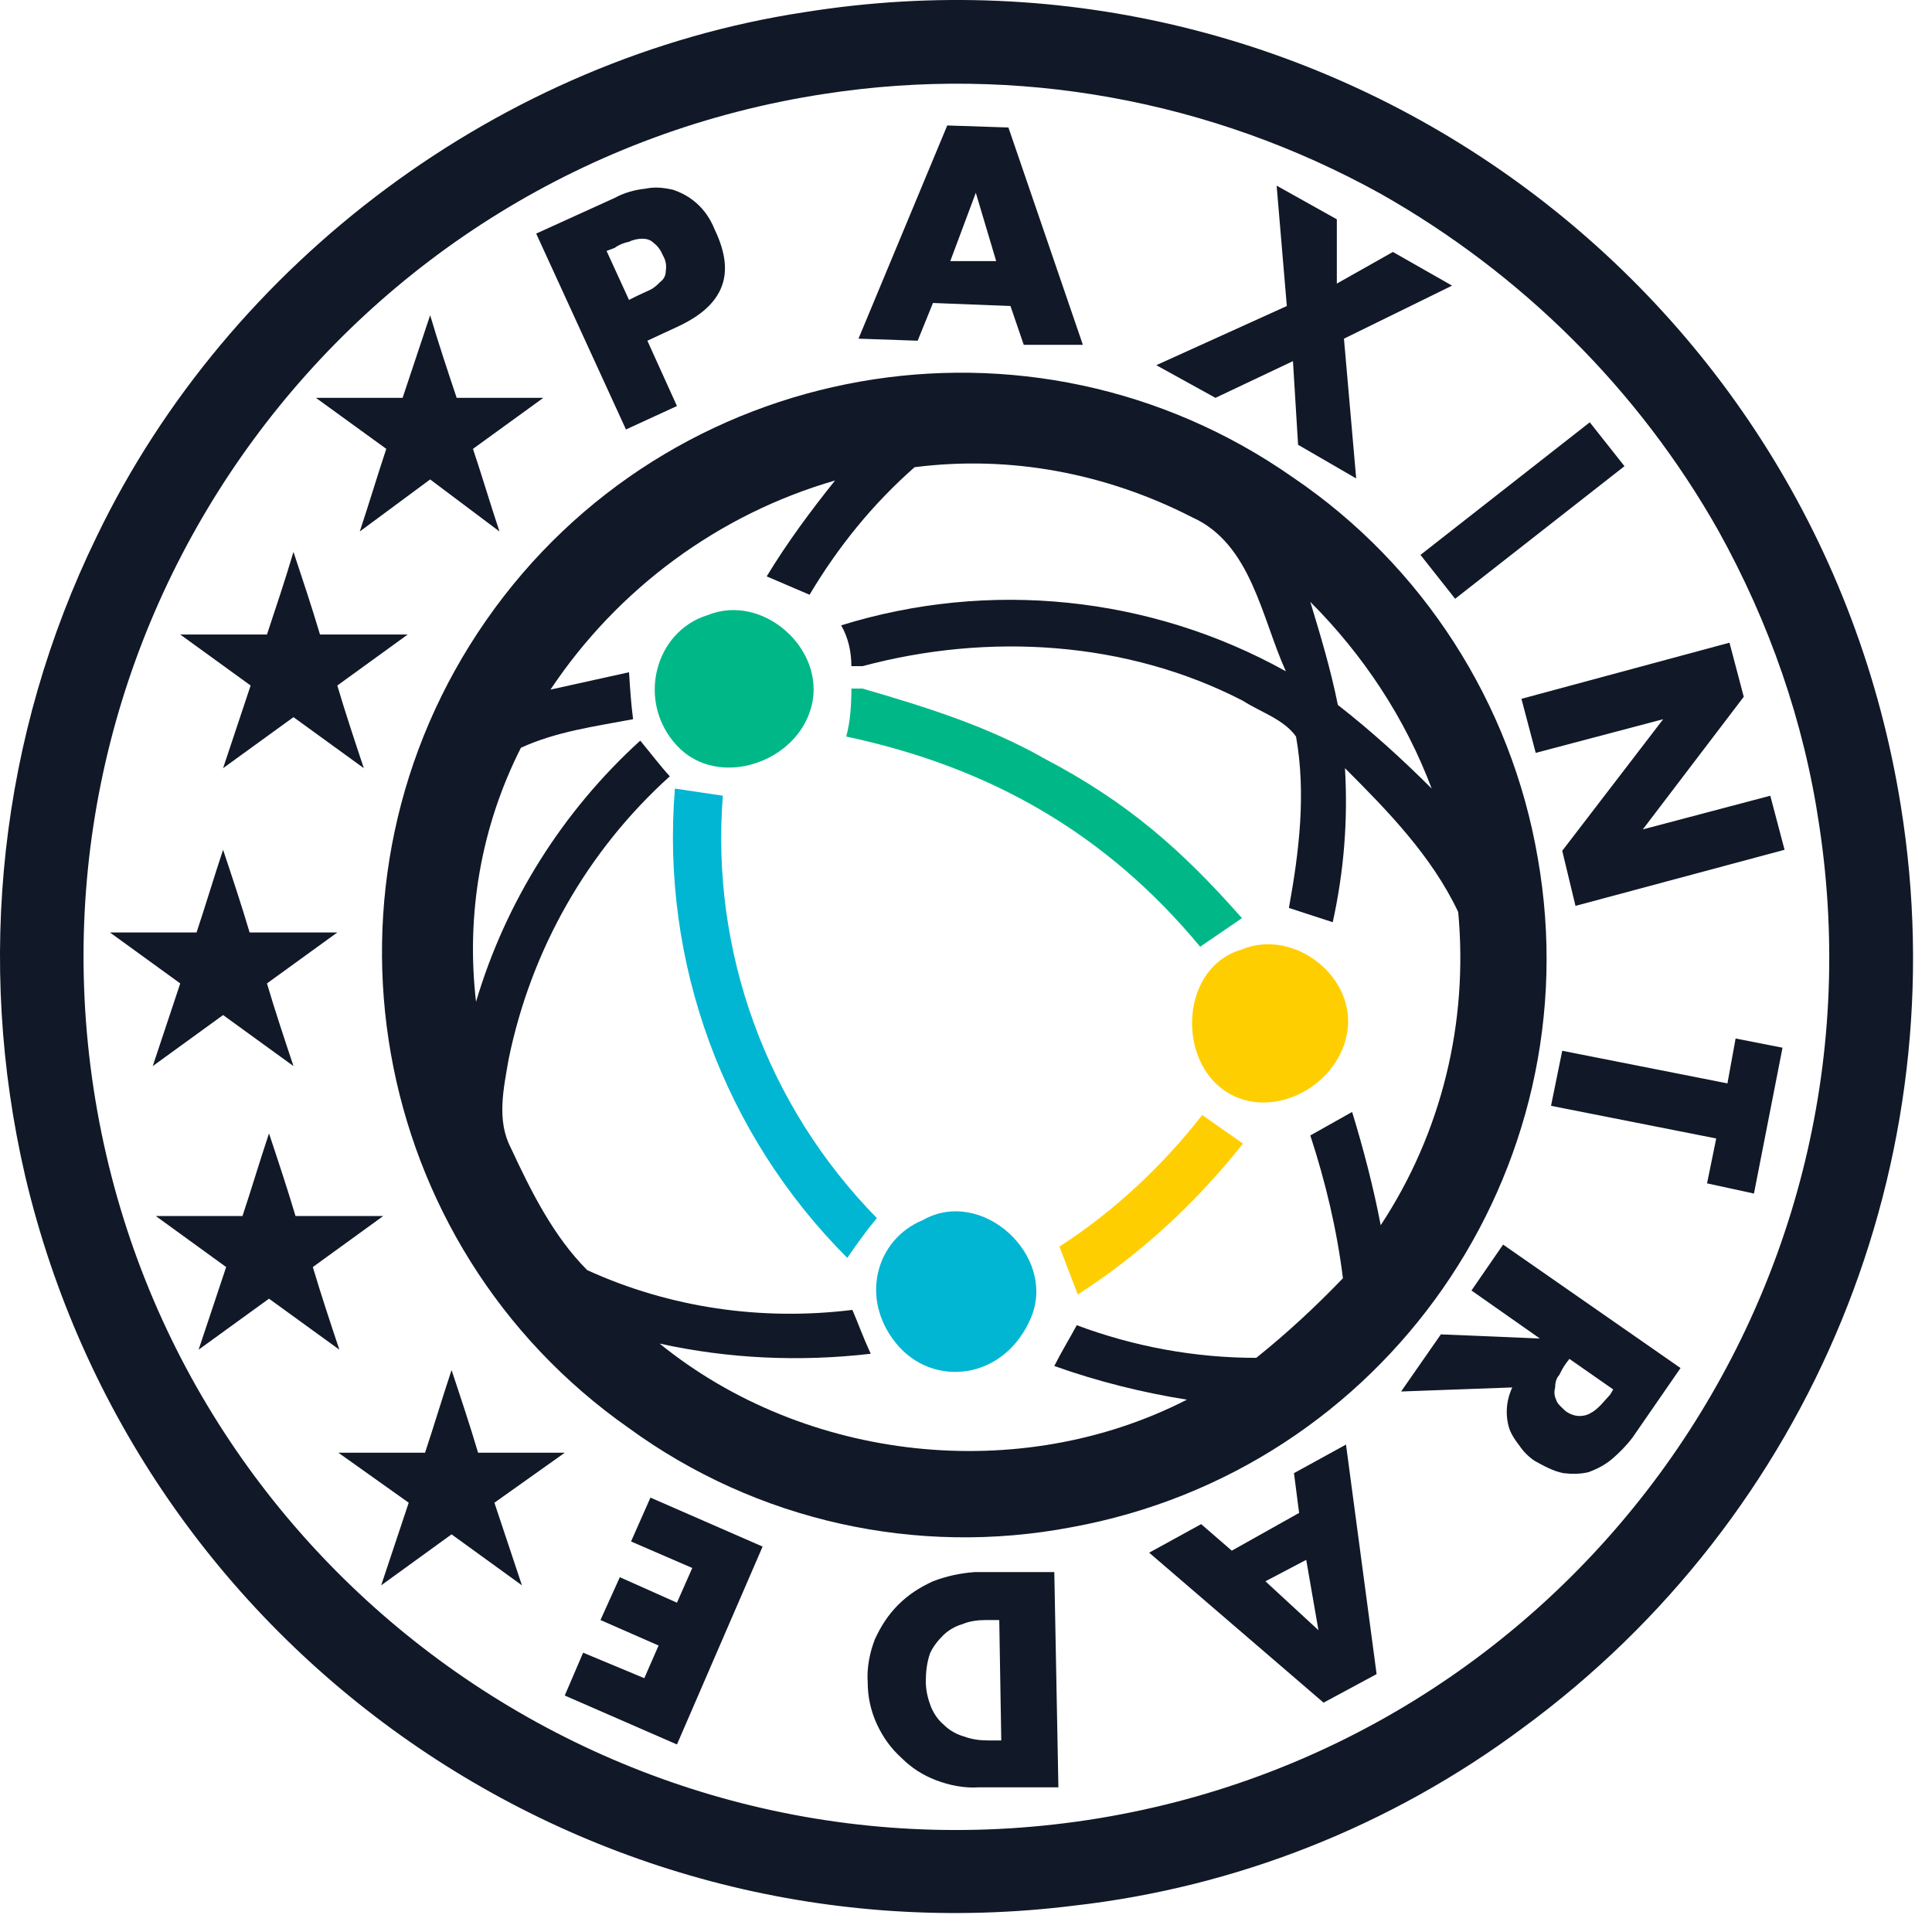
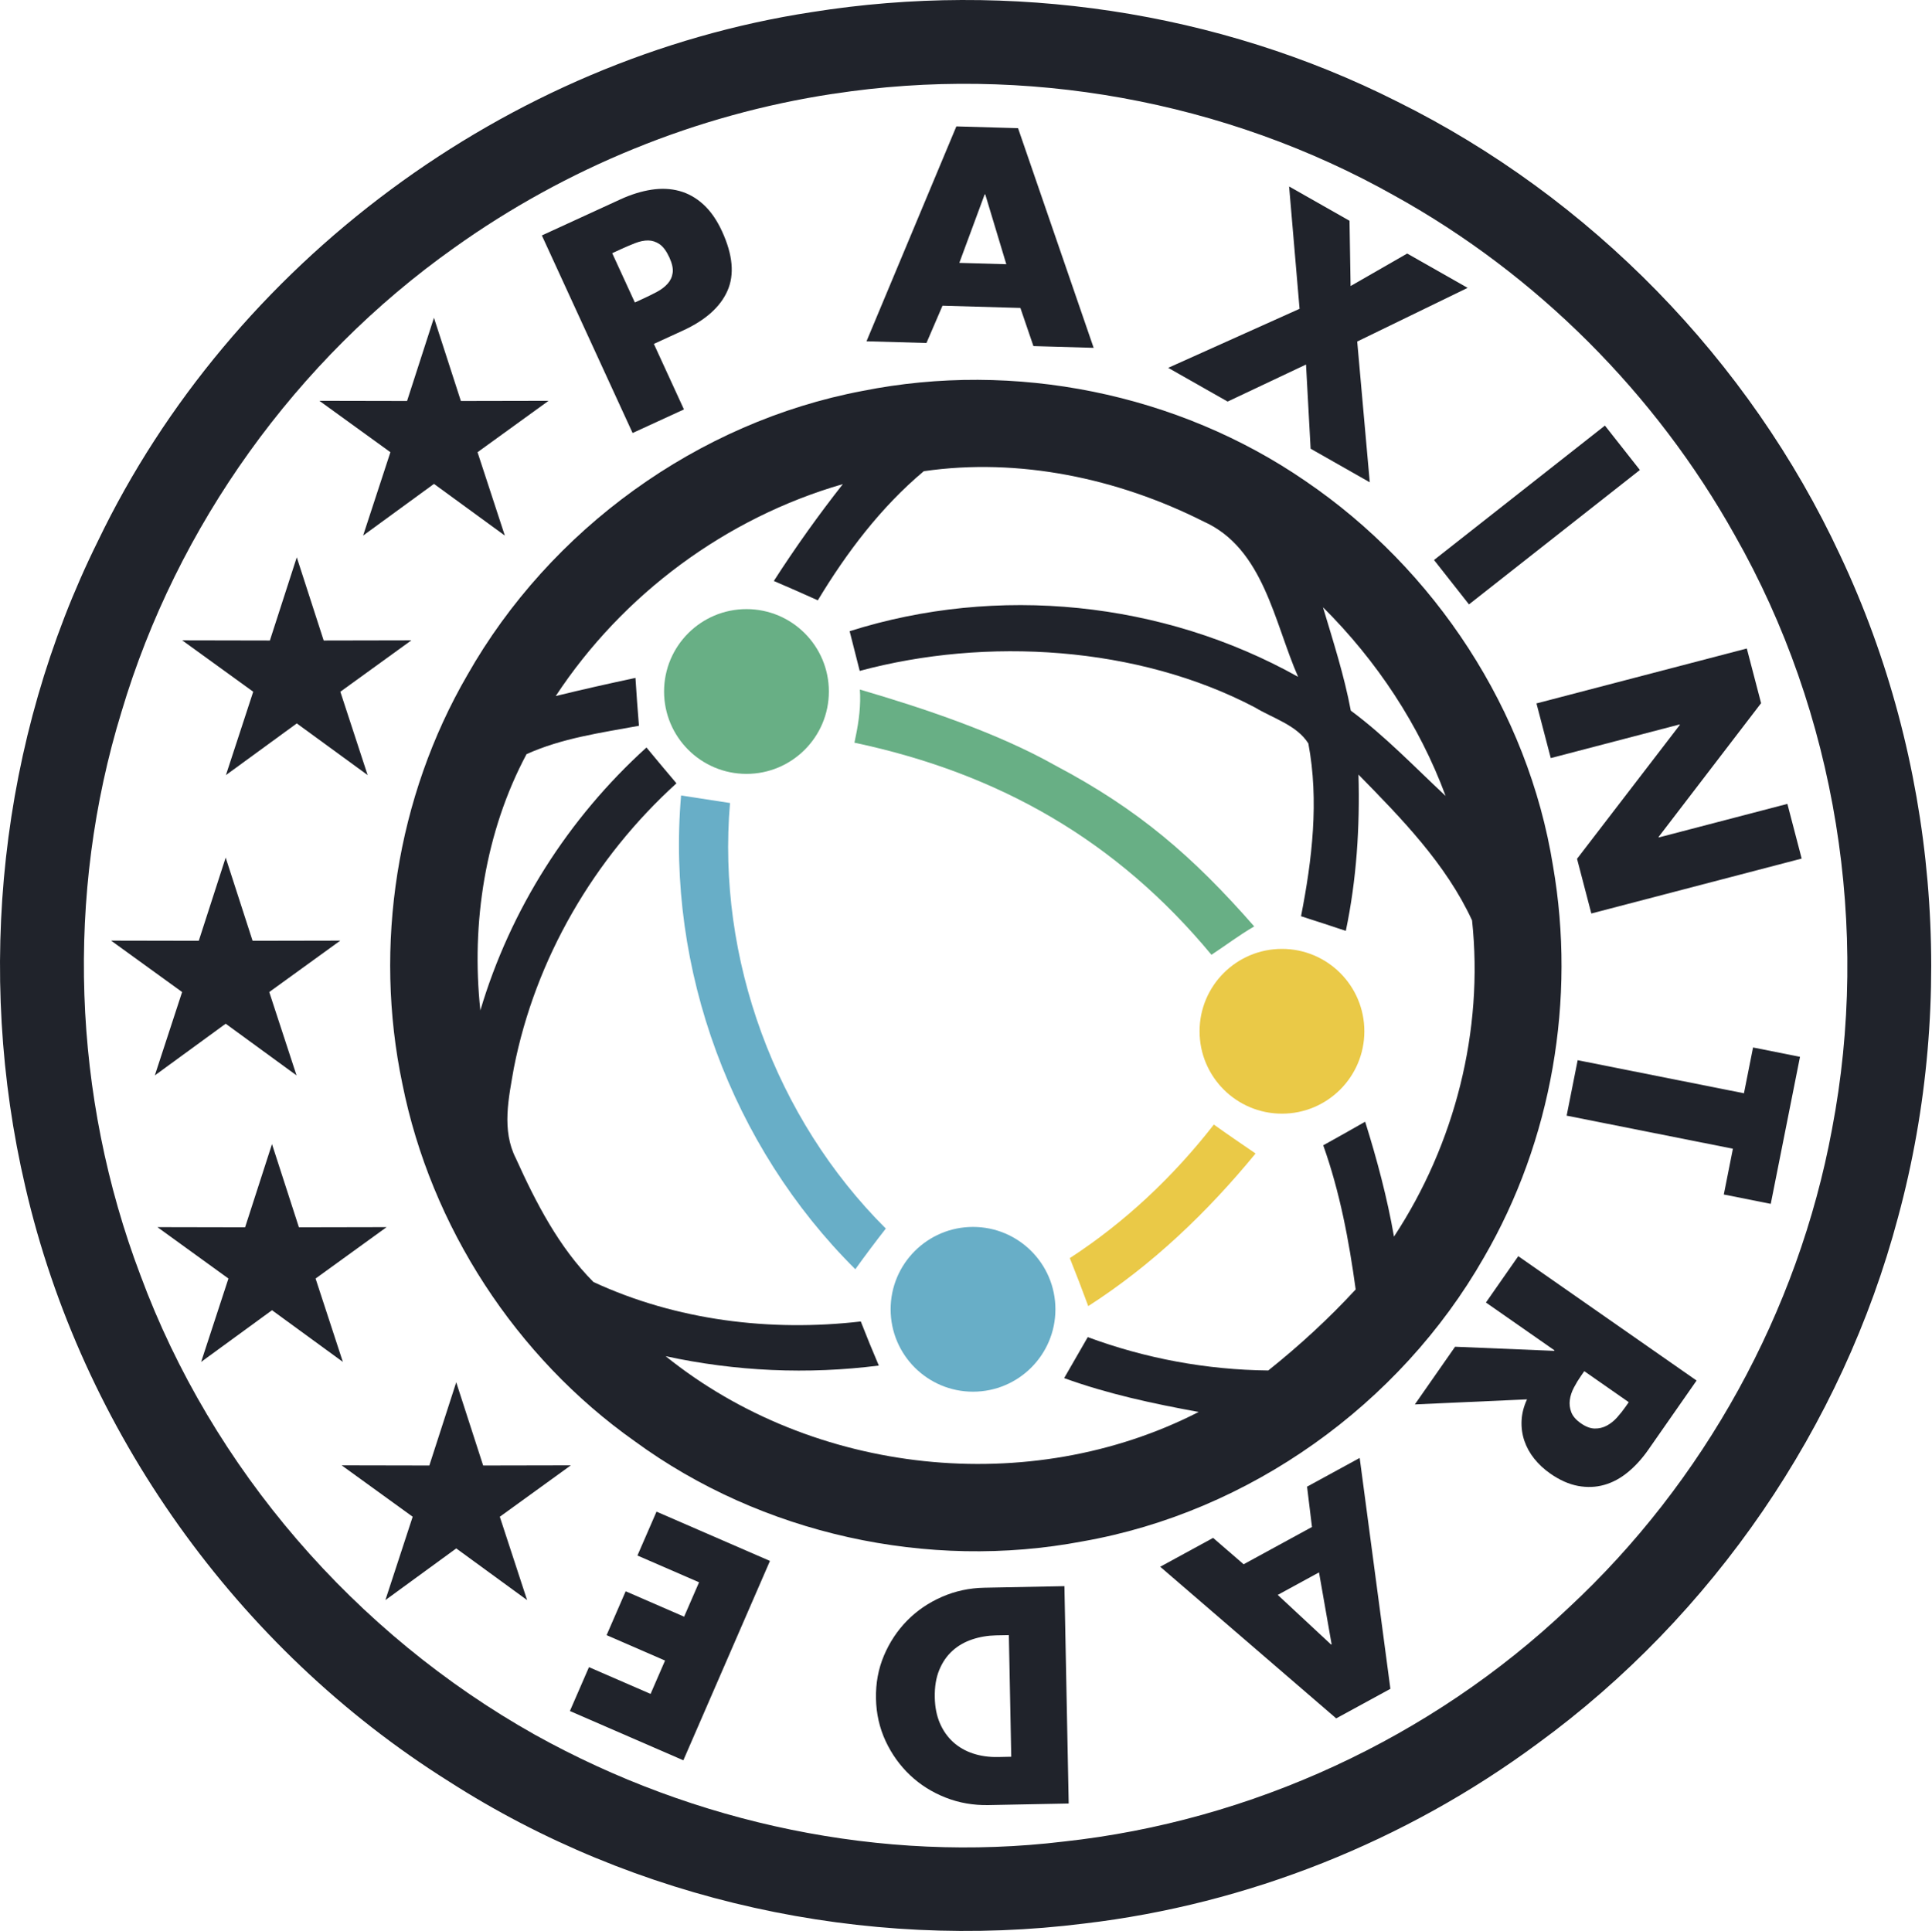
- <svg xmlns="http://www.w3.org/2000/svg" width="51" height="51" viewBox="0 0 51 51" fill="none">
-   <g id="Frame 1000003559">
-     <path id="Vector" d="M18.678 16.238C20.132 15.646 21.801 17.127 21.424 18.634C21.047 20.142 18.947 20.842 17.87 19.684C16.793 18.527 17.278 16.669 18.678 16.238Z" fill="#00B887" />
-     <path id="Vector_2" d="M32.758 25.071C34.158 24.479 35.828 25.798 35.559 27.279C35.289 28.76 33.432 29.648 32.247 28.733C31.062 27.818 31.224 25.529 32.758 25.071Z" fill="#FFCE00" />
-     <path id="Vector_3" d="M21.235 0.322C35.02 -1.886 47.97 7.486 50.177 21.274C51.685 30.619 47.835 40.018 40.189 45.62C36.716 48.205 32.624 49.821 28.343 50.305C15.555 51.894 3.628 43.6 0.666 31.05C-0.653 25.368 -0.007 19.416 2.551 14.165C6.051 6.893 13.239 1.534 21.235 0.322ZM21.774 2.477C9.201 4.389 0.558 16.157 2.47 28.734C4.382 41.311 16.147 49.955 28.72 48.043C41.293 46.131 49.935 34.362 48.023 21.786C47.62 19.039 46.704 16.427 45.358 14.003C43.258 10.287 40.162 7.217 36.447 5.116C31.977 2.638 26.835 1.696 21.774 2.477Z" fill="#111827" />
-     <path id="Vector_4" d="M27.589 20.035C26.081 19.174 24.439 18.662 22.77 18.177H22.474C22.474 18.608 22.447 19.039 22.339 19.443C26.135 20.251 29.204 22.001 31.681 24.991L32.785 24.237C31.17 22.405 29.743 21.167 27.589 20.035Z" fill="#00B887" />
-     <path id="Vector_5" d="M34.131 12.603C27.212 7.755 17.654 9.452 12.835 16.373C8.016 23.294 9.685 32.854 16.605 37.702C19.97 40.153 24.197 41.095 28.289 40.314C36.554 38.806 42.047 30.915 40.593 22.648C39.893 18.554 37.55 14.919 34.131 12.603ZM37.793 20.817C37.012 20.035 36.178 19.281 35.316 18.608C35.127 17.666 34.858 16.777 34.589 15.888C35.989 17.289 37.093 18.958 37.793 20.817ZM22.77 17.585C26.081 16.696 29.743 16.912 32.812 18.5C33.27 18.797 33.889 18.985 34.212 19.443C34.481 20.951 34.293 22.486 34.024 23.967L35.181 24.344C35.477 22.998 35.585 21.651 35.504 20.278C36.635 21.409 37.793 22.594 38.493 24.075C38.762 26.984 38.062 29.892 36.447 32.343C36.258 31.346 35.989 30.323 35.693 29.353L34.589 29.973C34.993 31.212 35.289 32.45 35.45 33.743C34.724 34.497 33.97 35.197 33.162 35.844C31.547 35.844 29.931 35.547 28.424 34.982C28.235 35.332 28.02 35.682 27.831 36.059C28.962 36.463 30.147 36.759 31.331 36.948C26.916 39.21 21.262 38.591 17.412 35.467C19.243 35.871 21.128 35.951 22.985 35.736C22.797 35.332 22.662 34.955 22.501 34.578C20.105 34.874 17.681 34.524 15.501 33.528C14.612 32.639 14.02 31.454 13.482 30.296C13.105 29.569 13.293 28.734 13.428 27.953C14.02 25.072 15.501 22.459 17.681 20.493C17.412 20.197 17.17 19.874 16.901 19.551C14.855 21.409 13.347 23.806 12.566 26.445C12.297 24.129 12.701 21.813 13.751 19.739C14.693 19.308 15.716 19.174 16.712 18.985C16.658 18.581 16.631 18.15 16.605 17.746L14.531 18.204C16.308 15.538 18.974 13.572 22.043 12.684C21.397 13.491 20.778 14.326 20.239 15.215L21.37 15.7C22.124 14.434 23.039 13.303 24.143 12.333C26.674 12.01 29.204 12.495 31.466 13.653C33.028 14.353 33.297 16.292 33.943 17.72C30.362 15.727 26.108 15.296 22.204 16.508C22.393 16.831 22.474 17.208 22.474 17.585" fill="#111827" />
-     <path id="Vector_6" d="M17.816 20.817L19.081 21.005C18.758 25.125 20.239 29.192 23.147 32.154C22.877 32.477 22.608 32.854 22.366 33.205C19.108 29.946 17.439 25.422 17.816 20.817Z" fill="#01B6D3" />
-     <path id="Vector_7" d="M27.966 32.907C29.42 31.965 30.685 30.78 31.735 29.434L32.812 30.188C31.574 31.75 30.12 33.096 28.451 34.173L27.966 32.907Z" fill="#FFCE00" />
-     <path id="Vector_8" d="M24.359 32.208C25.92 31.32 27.912 33.15 27.212 34.793C26.512 36.435 24.628 36.65 23.659 35.466C22.689 34.281 23.12 32.719 24.359 32.208Z" fill="#01B6D3" />
-     <path id="Vector_9" d="M14.154 6.166L16.227 5.224C16.47 5.089 16.766 5.008 17.035 4.981C17.277 4.927 17.52 4.954 17.762 5.008C18.004 5.089 18.193 5.197 18.381 5.358C18.597 5.547 18.758 5.789 18.866 6.059C19.162 6.678 19.216 7.19 19.027 7.621C18.839 8.051 18.435 8.375 17.843 8.644L17.089 8.994L17.87 10.718L16.524 11.337L14.154 6.166ZM16.604 7.917L16.82 7.809L17.17 7.647C17.277 7.594 17.358 7.513 17.439 7.432C17.52 7.378 17.574 7.27 17.574 7.163C17.601 7.001 17.574 6.866 17.493 6.732C17.439 6.597 17.358 6.489 17.25 6.409C17.17 6.328 17.062 6.301 16.954 6.301C16.847 6.301 16.712 6.328 16.604 6.382C16.47 6.409 16.335 6.463 16.227 6.543L16.012 6.624L16.604 7.917Z" fill="#111827" />
-     <path id="Vector_10" d="M24.628 7.998L24.224 8.994L22.662 8.94L25.005 3.312L26.62 3.366L28.585 9.102H27.024L26.674 8.078L24.628 7.998ZM25.759 5.089L25.085 6.893H26.297L25.759 5.089Z" fill="#111827" />
-     <path id="Vector_11" d="M33.7 4.901L35.289 5.789V7.486L36.769 6.651L38.331 7.54L35.477 8.94L35.8 12.63L34.266 11.741L34.131 9.533L32.085 10.502L30.523 9.64L33.969 8.078L33.7 4.901Z" fill="#111827" />
-     <path id="Vector_12" d="M38.412 15.806L37.497 14.648L41.966 11.148L42.882 12.306L38.412 15.806Z" fill="#111827" />
-     <path id="Vector_13" d="M45.654 16.965L46.031 18.393L43.366 21.894L46.731 21.005L47.108 22.432L41.589 23.913L41.239 22.459L43.904 18.985L40.539 19.874L40.162 18.447L45.654 16.965Z" fill="#111827" />
-     <path id="Vector_14" d="M40.943 29.191L41.239 27.738L45.6 28.599L45.816 27.414L47.054 27.657L46.3 31.507L45.062 31.238L45.304 30.053L40.943 29.191Z" fill="#111827" />
-     <path id="Vector_15" d="M36.986 36.732L38.035 35.224L40.62 35.332H40.647L38.843 34.066L39.678 32.854L44.362 36.113L43.097 37.944C42.935 38.16 42.747 38.348 42.559 38.51C42.37 38.671 42.155 38.779 41.939 38.86C41.724 38.914 41.482 38.914 41.266 38.887C40.997 38.833 40.755 38.698 40.512 38.564C40.351 38.456 40.216 38.321 40.108 38.16C40.001 38.025 39.893 37.863 39.839 37.702C39.732 37.352 39.758 36.975 39.92 36.625L36.986 36.732ZM41.428 35.871L41.347 35.978C41.266 36.086 41.212 36.194 41.158 36.301C41.078 36.382 41.051 36.517 41.051 36.625C41.024 36.732 41.024 36.84 41.078 36.948C41.105 37.056 41.212 37.136 41.32 37.244C41.428 37.325 41.562 37.379 41.697 37.379C41.805 37.379 41.912 37.352 41.993 37.298C42.101 37.244 42.182 37.163 42.262 37.083L42.505 36.813L42.585 36.678L41.428 35.871Z" fill="#111827" />
-     <path id="Vector_16" d="M34.293 39.937L34.158 38.887L35.531 38.133L36.339 44.192L34.939 44.946L30.335 40.987L31.708 40.233L32.516 40.934L34.293 39.937ZM34.804 43.034L34.481 41.176L33.404 41.742L34.804 43.034Z" fill="#111827" />
-     <path id="Vector_17" d="M27.939 47.181H25.839C25.462 47.208 25.058 47.128 24.708 46.993C24.358 46.858 24.062 46.67 23.793 46.401C23.524 46.158 23.308 45.862 23.147 45.512C22.985 45.162 22.905 44.785 22.905 44.408C22.878 44.031 22.958 43.627 23.093 43.276C23.255 42.926 23.443 42.63 23.712 42.361C23.982 42.092 24.278 41.903 24.628 41.742C24.978 41.607 25.355 41.526 25.732 41.499H27.831L27.939 47.181ZM26.378 42.765H26.028C25.812 42.765 25.597 42.792 25.408 42.873C25.22 42.926 25.032 43.034 24.897 43.169C24.762 43.303 24.628 43.465 24.547 43.654C24.466 43.896 24.439 44.138 24.439 44.381C24.439 44.623 24.493 44.839 24.574 45.054C24.655 45.242 24.762 45.404 24.924 45.539C25.058 45.673 25.247 45.781 25.435 45.835C25.651 45.916 25.866 45.943 26.081 45.943H26.431L26.378 42.765Z" fill="#111827" />
-     <path id="Vector_18" d="M17.008 44.3L17.385 43.438L15.851 42.765L16.362 41.634L17.87 42.307L18.274 41.391L16.658 40.691L17.17 39.533L20.131 40.826L17.87 46.05L14.908 44.758L15.393 43.627L17.008 44.3Z" fill="#111827" />
-     <path id="Vector_19" d="M5.889 22.432C6.131 23.159 6.374 23.887 6.589 24.614H8.905L7.047 25.96C7.262 26.687 7.505 27.414 7.747 28.142L5.889 26.795L4.032 28.142L4.758 25.96L2.901 24.614H5.189C5.431 23.887 5.647 23.159 5.889 22.432Z" fill="#111827" />
-     <path id="Vector_20" d="M7.101 29.919C7.343 30.646 7.585 31.373 7.801 32.1H10.116L8.258 33.447C8.474 34.174 8.716 34.901 8.958 35.628L7.101 34.282L5.243 35.628L5.97 33.447L4.112 32.1H6.401C6.643 31.373 6.858 30.646 7.101 29.919Z" fill="#111827" />
-     <path id="Vector_21" d="M11.92 36.167C12.162 36.894 12.405 37.621 12.62 38.348H14.909L13.051 39.668L13.778 41.849L11.92 40.503L10.062 41.849L10.789 39.668L8.932 38.348H11.22C11.462 37.621 11.678 36.894 11.92 36.167Z" fill="#111827" />
-     <path id="Vector_22" d="M7.747 14.569C7.989 15.296 8.231 16.023 8.447 16.75H10.762L8.904 18.096C9.12 18.824 9.362 19.551 9.604 20.278L7.747 18.931L5.889 20.278L6.616 18.096L4.758 16.75H7.047C7.289 16.023 7.531 15.296 7.747 14.569Z" fill="#111827" />
-     <path id="Vector_23" d="M11.355 8.321C11.57 9.048 11.812 9.775 12.055 10.502H14.343L12.485 11.849C12.728 12.576 12.943 13.303 13.185 14.03L11.355 12.656L9.497 14.03C9.739 13.303 9.955 12.576 10.197 11.849L8.339 10.502H10.628L11.355 8.321Z" fill="#111827" />
+ <svg xmlns="http://www.w3.org/2000/svg" id="_Слой_1" data-name="Слой 1" viewBox="0 0 554.09 554.07">
+   <defs>
+     <style>
+       .cls-1 {
+         fill: #20232b;
+       }
+ 
+       .cls-1, .cls-2, .cls-3, .cls-4 {
+         stroke-width: 0px;
+       }
+ 
+       .cls-2 {
+         fill: #eac947;
+       }
+ 
+       .cls-3 {
+         fill: #68aec7;
+       }
+ 
+       .cls-4 {
+         fill: #68af85;
+       }
+     </style>
+   </defs>
+   <g>
+     <circle class="cls-4" cx="214.17" cy="198.42" r="23.64" />
+     <circle class="cls-2" cx="367.81" cy="295.92" r="23.64" />
  </g>
+   <path class="cls-1" d="m232.95,3.47c56.82-9.07,116.47-.3,167.88,25.65,55.4,27.45,101.02,74.13,127.11,130.18,27.74,58.74,33.62,127.31,16.63,189.98-15.98,60.13-53.12,114.37-103.38,151.01-37.94,28.07-83.2,46.12-130.03,51.65-63.05,7.95-128.88-6.41-182.42-40.8-60.69-38.09-105.33-100.72-121.46-170.54C-7.15,278.87-.08,212.18,28.07,155.31,66.4,75.47,145.37,16.85,232.95,3.47Zm6,23.46c-39.03,5.91-76.55,21.24-108.64,44.17-45.38,32.15-79.54,79.77-95.43,133.08-16.16,52.56-14.09,110.36,5.41,161.74,20.53,55.52,61.63,102.91,113.19,131.86,45.8,25.5,99.6,36.93,151.75,30.64,53.74-5.85,105.39-29.69,144.66-66.92,39-36.16,66.01-85.12,75.73-137.45,11.05-57.73,1.21-119.34-27.89-170.48-22.72-40.66-56.85-74.84-97.62-97.41-48.49-27.33-106.16-37.73-161.14-29.22Z" />
+   <g>
+     <g>
+       <path class="cls-4" d="m302.76,219.64c-16.49-9.32-37.99-16.5-56.06-21.78l.08,1.57c.12,4.55-.65,9.17-1.63,13.68,41.63,8.83,75.31,28.15,102.43,60.86,4.14-2.72,7.99-5.66,12.27-8.14-17.64-20.15-33.28-33.63-57.09-46.19Z" />
+       <path class="cls-1" d="m374.53,138.02c-36.61-25.17-83.5-34.57-127.05-25.85-47.27,8.92-89.67,39.71-113.37,81.49-20.36,35.04-26.98,77.71-18.67,117.33,8.21,40.98,32.56,78.45,66.69,102.58,36.46,26.68,84.12,37.14,128.47,28.72,47.86-8.39,91.03-39.27,115.11-81.4,19.56-33.62,26.5-74.19,19.86-112.45-7.15-44.53-33.83-85.12-71.03-110.41Zm40.24,90.38c-8.92-8.33-17.37-17.2-27.21-24.49-1.89-10.08-5.05-19.85-7.98-29.66,15.39,15.3,27.66,33.8,35.19,54.16Zm-168.11-35.89c36.34-9.78,79.76-7.18,113.39,10.48,5.17,3.13,12.03,5.08,15.33,10.34,3.1,16.43,1.09,33.33-2.1,49.58,4.28,1.36,8.57,2.78,12.85,4.2,3.1-14.74,4.05-29.81,3.63-44.85,12.35,12.59,25.11,25.65,32.59,41.84,3.37,31.61-4.93,64.2-22.4,90.74-1.95-11.17-4.88-22.16-8.27-32.97-3.99,2.28-8.01,4.55-12.03,6.77,4.76,13.35,7.39,27.33,9.31,41.36-7.74,8.39-16.16,16.13-25.08,23.25-17.67-.18-35.22-3.43-51.79-9.57-2.25,3.93-4.49,7.83-6.77,11.76,12.5,4.55,25.53,7.33,38.59,9.72-48.46,24.82-110.56,18.11-152.93-16.01,20.09,4.37,40.77,5.29,61.16,2.69-1.8-4.2-3.52-8.42-5.17-12.65-25.94,3.01-52.92-.3-76.7-11.32-9.9-9.93-16.52-22.78-22.25-35.46-4.17-8.15-2.07-17.4-.59-25.94,6.15-31.35,23.02-60.27,46.65-81.7-2.9-3.4-5.76-6.85-8.6-10.28-22.4,20.27-39.06,46.48-47.66,75.43-2.69-24.94,1.39-51.29,13.24-73.51,10.16-4.61,21.39-6.15,32.26-8.15-.38-4.58-.71-9.16-1-13.74-7.65,1.63-15.28,3.34-22.87,5.2,19.21-29.19,48.78-51.11,82.37-60.81-7.03,8.95-13.65,18.23-19.8,27.8,4.23,1.8,8.42,3.66,12.62,5.55,8.27-13.71,18.08-26.71,30.4-37.05,27.27-3.96,55.67,2.04,80.19,14.39,17.34,7.71,20.33,28.98,27.21,44.61-38.85-21.72-86.25-26.53-128.67-13.09" />
+     </g>
+     <path class="cls-3" d="m195.42,228.26c4.67.71,9.37,1.45,14.03,2.16-3.84,44.61,12.97,90.5,44.7,122.11-2.98,3.81-5.91,7.71-8.75,11.67-35.46-35.22-54.31-86.13-49.99-135.94Z" />
+   </g>
+   <path class="cls-2" d="m306.93,361.01c15.87-10.31,29.72-23.4,41.34-38.32,3.93,2.81,7.95,5.55,11.97,8.3-13.83,16.84-29.66,32-48.01,43.79-1.71-4.64-3.46-9.22-5.29-13.77Z" />
+   <circle class="cls-3" cx="279.17" cy="375.7" r="23.64" />
+   <g>
+     <path class="cls-1" d="m155.46,67.56l22.55-10.36c3.06-1.4,6.02-2.32,8.88-2.76,2.86-.44,5.54-.32,8.04.36,2.5.68,4.78,1.96,6.87,3.86,2.08,1.9,3.87,4.47,5.37,7.73,3.08,6.72,3.6,12.4,1.55,17.04-2.05,4.65-6.31,8.45-12.78,11.42l-8.34,3.83,8.63,18.8-14.73,6.77-26.03-56.68Zm26.68,19.24l2.48-1.14c1.35-.62,2.64-1.26,3.86-1.91,1.22-.65,2.23-1.42,3.04-2.31.81-.89,1.3-1.93,1.47-3.13.18-1.2-.14-2.68-.94-4.44-.83-1.8-1.76-3.06-2.78-3.78-1.03-.71-2.12-1.07-3.28-1.09-1.16-.01-2.41.24-3.75.76-1.34.52-2.71,1.11-4.11,1.75l-2.48,1.14,6.49,14.13Z" />
+     <path class="cls-1" d="m270.42,87.71l-4.61,10.71-17.2-.49,25.78-61.66,17.7.51,21.69,63.03-17.28-.5-3.74-10.95-22.33-.64Zm12.26-31.93h-.17s-7.27,19.65-7.27,19.65l13.48.39-6.04-20.04Z" />
+     <path class="cls-1" d="m369.85,53.5l17.34,9.85.31,18.73,16.24-9.33,17.34,9.85-31.68,15.4,3.6,40.39-16.97-9.64-1.32-24.15-22.49,10.63-17.05-9.68,37.69-16.94-3-35.09Z" />
+     <path class="cls-1" d="m421.47,173.43l-10.03-12.74,49.03-38.57,10.03,12.74-49.03,38.57Z" />
+     <path class="cls-1" d="m501.18,186.08l4.1,15.69-29.4,38.37.04.16,36.9-9.63,4.1,15.69-60.35,15.76-4.1-15.69,29.48-38.4-.04-.16-36.98,9.66-4.1-15.69,60.36-15.76Z" />
+     <path class="cls-1" d="m449.49,320.12l3.16-15.9,47.71,9.49,2.61-13.14,13.47,2.68-8.39,42.19-13.47-2.68,2.61-13.14-47.71-9.49Z" />
+     <path class="cls-1" d="m405.93,403l11.55-16.56,28.43,1.18.1-.14-19.68-13.73,9.28-13.3,51.16,35.69-13.87,19.88c-1.77,2.53-3.71,4.67-5.84,6.42-2.13,1.75-4.38,2.96-6.78,3.64-2.39.68-4.9.78-7.52.3-2.62-.49-5.29-1.67-8-3.57-1.76-1.23-3.28-2.65-4.56-4.24-1.28-1.6-2.22-3.32-2.85-5.16-.62-1.85-.89-3.79-.79-5.8.1-2.02.62-4.05,1.56-6.07l-32.18,1.45Zm48.62-9.55l-.9,1.29c-.76,1.08-1.45,2.22-2.07,3.4-.62,1.18-1.02,2.37-1.18,3.57-.16,1.19-.02,2.37.42,3.52.44,1.15,1.36,2.21,2.77,3.19,1.4.98,2.72,1.47,3.95,1.49,1.23.02,2.38-.25,3.45-.82s2.05-1.34,2.94-2.33c.89-.99,1.72-2.03,2.48-3.12l.9-1.29-12.76-8.9Z" />
+     <path class="cls-1" d="m376.42,438.16l-1.41-11.57,15.1-8.24,8.81,66.25-15.55,8.48-50.49-43.51,15.18-8.28,8.75,7.57,19.61-10.7Zm5.5,33.75l.14-.08-3.62-20.64-11.84,6.46,15.32,14.26Z" />
+     <path class="cls-1" d="m306.61,517.51l-22.99.45c-4.36.08-8.47-.63-12.33-2.16-3.86-1.52-7.26-3.66-10.18-6.42-2.92-2.76-5.26-6.02-7.02-9.79-1.75-3.77-2.68-7.84-2.76-12.19-.09-4.41.67-8.52,2.28-12.33,1.61-3.81,3.82-7.15,6.63-10.02,2.81-2.87,6.14-5.14,9.96-6.82,3.83-1.68,7.89-2.56,12.2-2.64l22.99-.45,1.23,62.37Zm-17.17-48.32l-3.64.07c-2.43.05-4.72.44-6.89,1.17-2.16.73-4.05,1.81-5.64,3.25-1.6,1.44-2.86,3.27-3.78,5.49-.92,2.22-1.35,4.85-1.29,7.89.05,2.81.55,5.29,1.47,7.42.92,2.13,2.19,3.93,3.79,5.39s3.5,2.55,5.69,3.28c2.2.73,4.59,1.07,7.18,1.02l3.81-.08-.69-34.9Z" />
+     <path class="cls-1" d="m186.66,486.05l4.15-9.56-16.77-7.29,5.47-12.59,16.77,7.29,4.29-9.87-17.68-7.68,5.47-12.59,32.55,14.14-24.85,57.21-32.55-14.14,5.47-12.59,17.68,7.68Z" />
+   </g>
+   <path class="cls-1" d="m64.73,246.03c2.6,7.97,5.15,15.95,7.74,23.93,8.39-.03,16.77-.03,25.16-.05-6.79,4.92-13.59,9.84-20.38,14.75,2.61,7.97,5.21,15.95,7.83,23.92-6.78-4.94-13.56-9.89-20.33-14.83-6.78,4.95-13.55,9.89-20.33,14.83,2.62-7.97,5.22-15.95,7.83-23.92-6.79-4.92-13.59-9.83-20.38-14.75,8.39.02,16.77.03,25.16.05,2.58-7.97,5.15-15.95,7.73-23.92Z" />
+   <path class="cls-1" d="m78.02,328.24c2.6,7.97,5.15,15.95,7.74,23.93,8.39-.03,16.77-.03,25.16-.05-6.79,4.92-13.59,9.84-20.38,14.75,2.61,7.97,5.21,15.95,7.83,23.92-6.78-4.94-13.56-9.89-20.33-14.83-6.78,4.95-13.55,9.89-20.33,14.83,2.62-7.97,5.22-15.95,7.83-23.92-6.79-4.92-13.59-9.83-20.38-14.75,8.39.02,16.77.03,25.16.05,2.58-7.97,5.15-15.95,7.73-23.92Z" />
+   <path class="cls-1" d="m130.88,396.59c2.6,7.97,5.15,15.95,7.74,23.93,8.39-.03,16.77-.03,25.16-.05-6.79,4.92-13.59,9.84-20.38,14.75,2.61,7.97,5.21,15.95,7.83,23.92-6.78-4.94-13.56-9.89-20.33-14.83-6.78,4.95-13.55,9.89-20.33,14.83,2.62-7.97,5.22-15.95,7.83-23.92-6.79-4.92-13.59-9.83-20.38-14.75,8.39.02,16.77.03,25.16.05,2.58-7.97,5.15-15.95,7.73-23.92Z" />
+   <path class="cls-1" d="m85.13,159.86c2.6,7.97,5.15,15.95,7.74,23.93,8.39-.03,16.77-.03,25.16-.05-6.74,4.88-12.69,9.19-20.38,14.75,2.61,7.97,5.21,15.95,7.83,23.92-6.78-4.94-13.56-9.89-20.33-14.83-6.78,4.95-13.55,9.89-20.33,14.83,2.62-7.97,5.22-15.95,7.83-23.92-6.79-4.92-13.59-9.83-20.38-14.75,8.39.02,16.77.03,25.16.05,2.58-7.97,5.15-15.95,7.73-23.92Z" />
+   <path class="cls-1" d="m124.49,91.13c2.6,7.97,5.15,15.95,7.74,23.93,8.39-.03,16.77-.03,25.16-.05-6.79,4.92-13.59,9.84-20.38,14.75,2.61,7.97,5.21,15.95,7.83,23.92-6.78-4.94-13.56-9.89-20.33-14.83-6.78,4.95-13.55,9.89-20.33,14.83,2.62-7.97,5.22-15.95,7.83-23.92-6.79-4.92-13.59-9.83-20.38-14.75,8.39.02,16.77.03,25.16.05,2.58-7.97,5.15-15.95,7.73-23.92Z" />
</svg>
